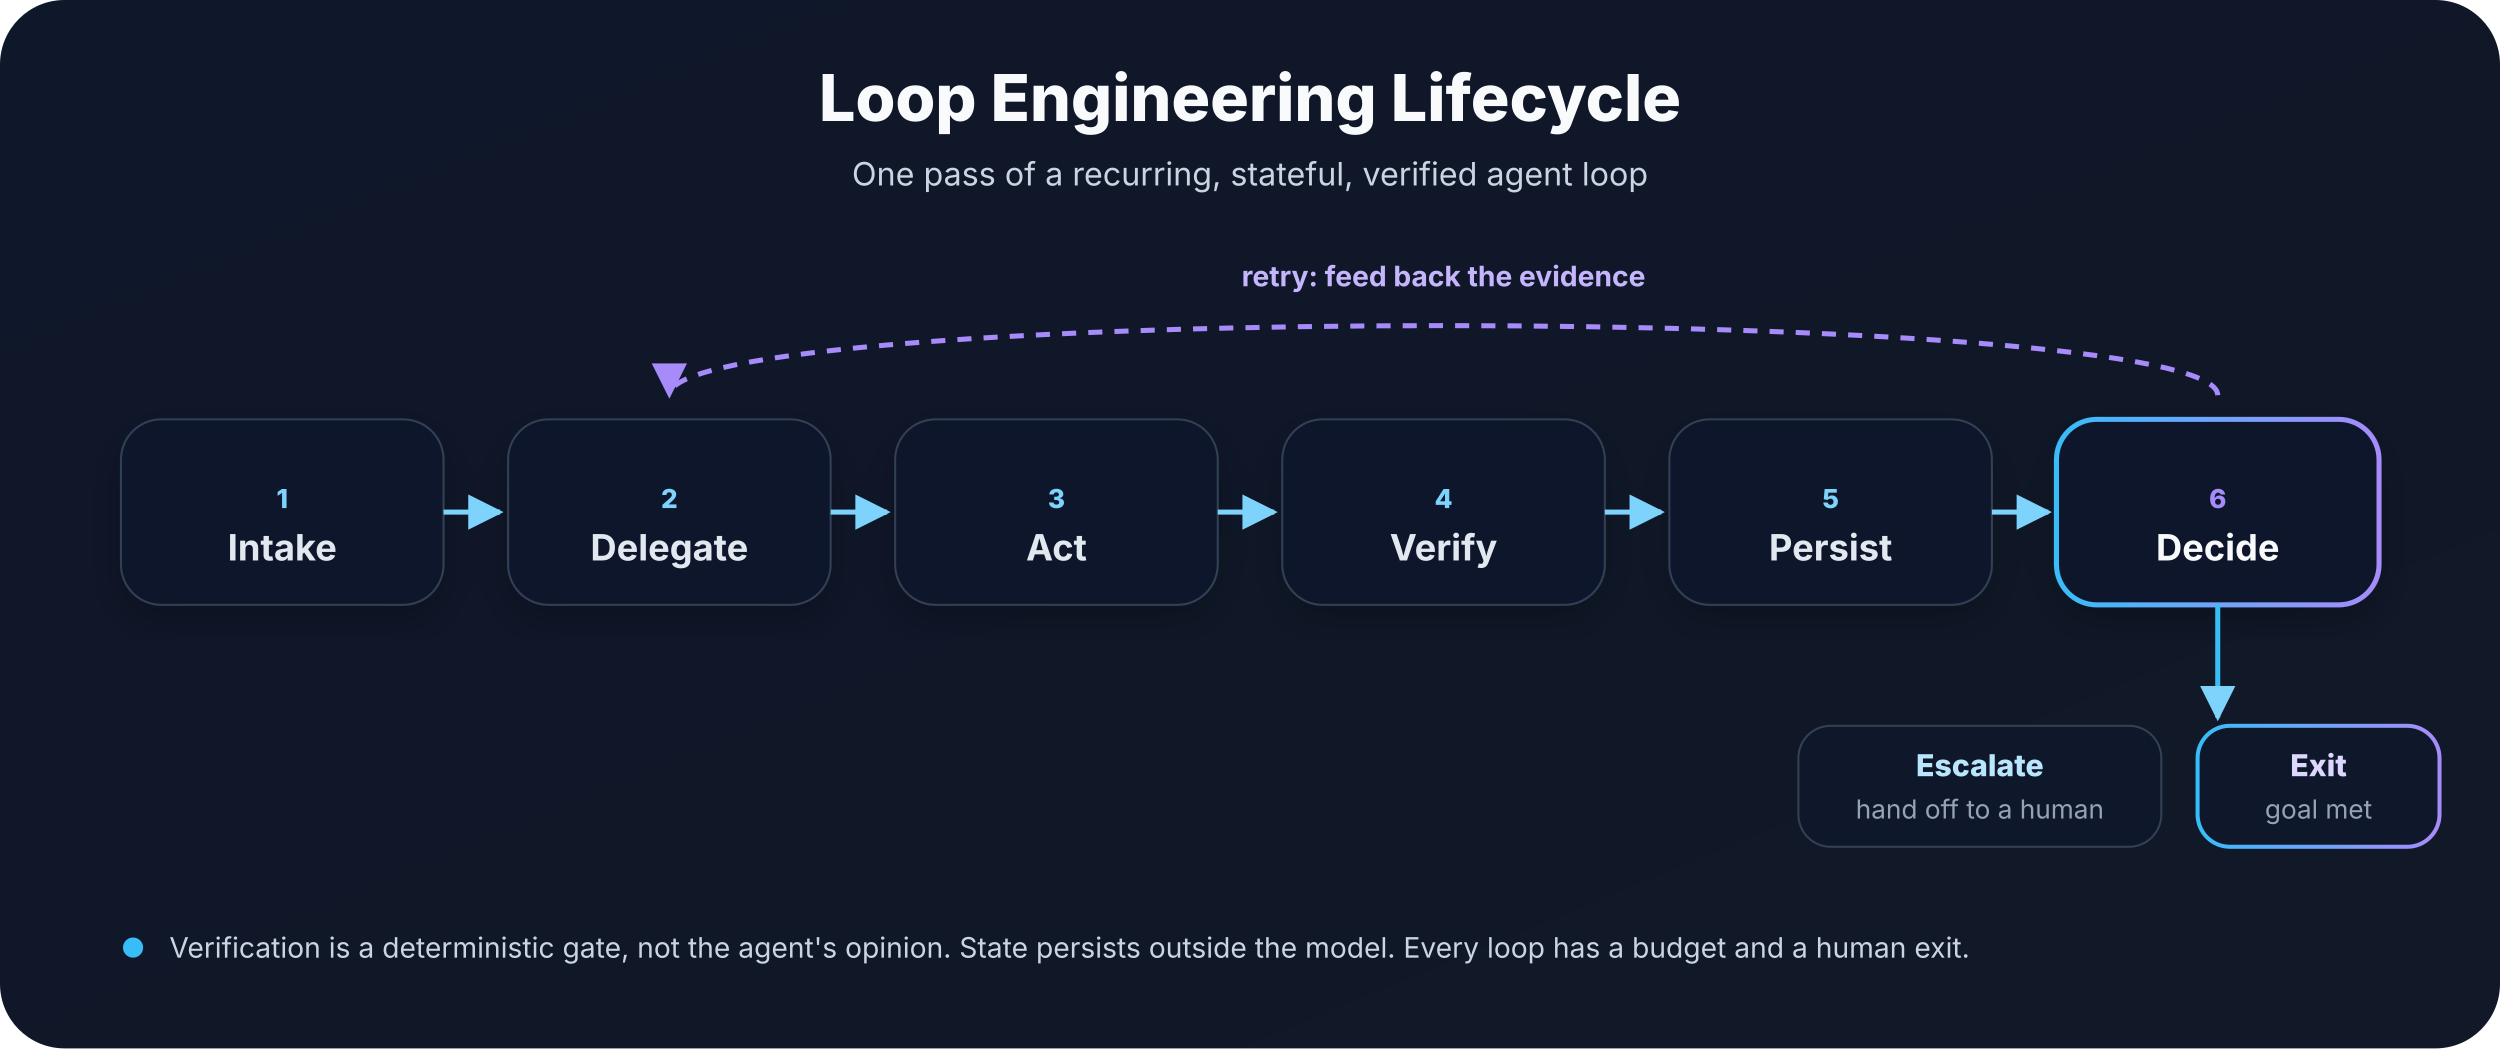
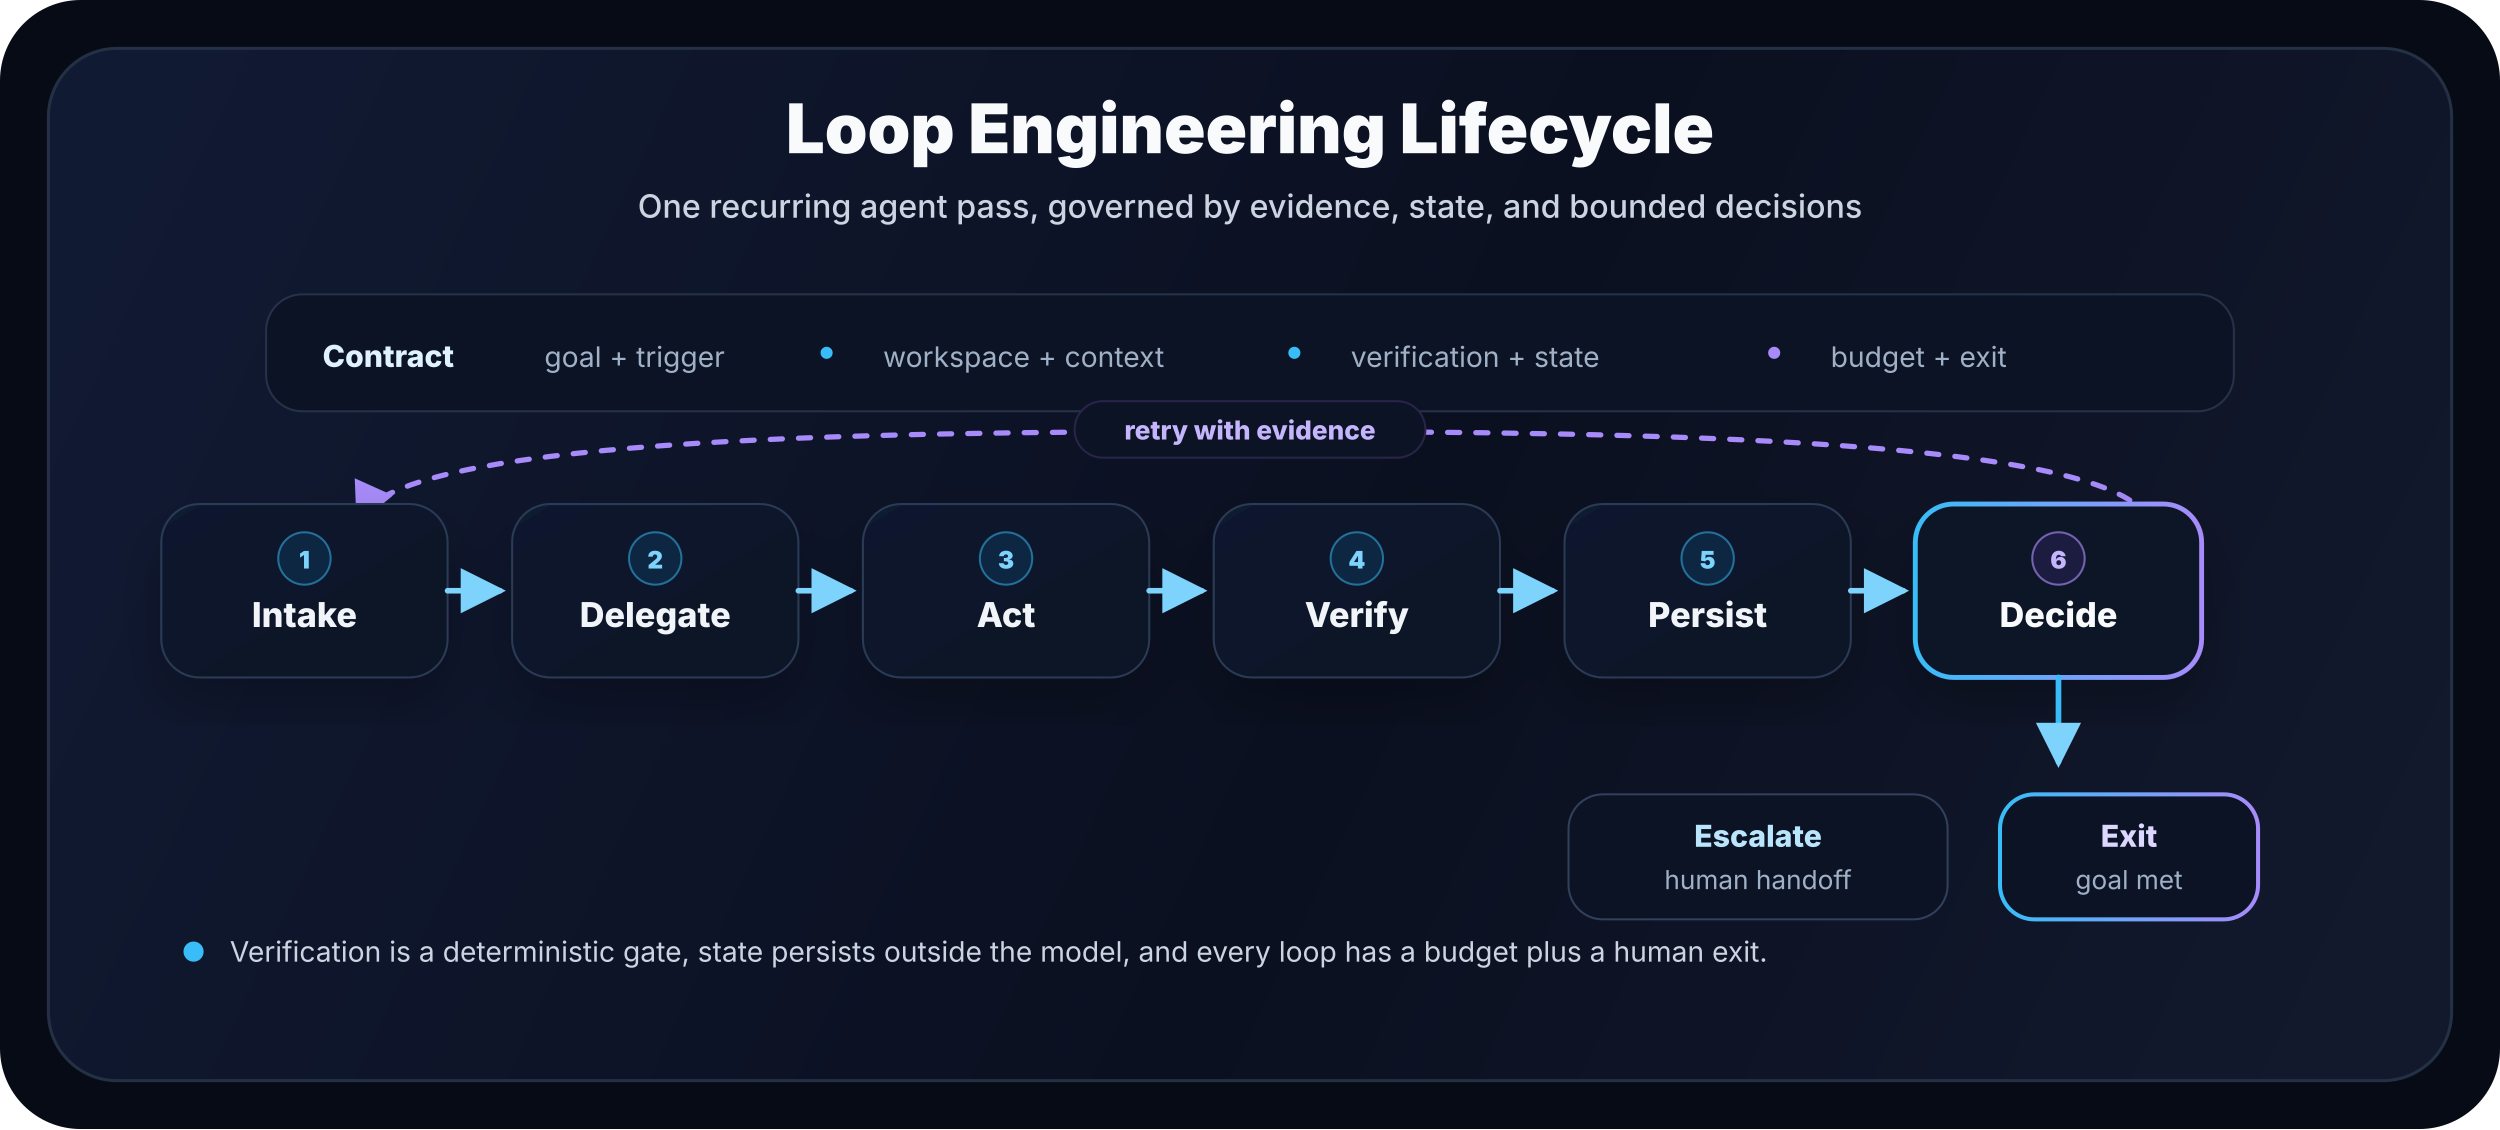
- <svg xmlns="http://www.w3.org/2000/svg" width="1240" height="520" viewBox="0 0 1240 520" role="img" aria-labelledby="title desc">
+ <svg xmlns="http://www.w3.org/2000/svg" width="1240" height="560" viewBox="0 0 1240 560" role="img" aria-labelledby="title desc">
  <defs>
-     <linearGradient id="bg" x1="0" y1="0" x2="1" y2="1">
-       <stop offset="0%" stop-color="#0f172a" />
-       <stop offset="100%" stop-color="#111827" />
+     <linearGradient id="panel" x1="86" y1="28" x2="1154" y2="532" gradientUnits="userSpaceOnUse">
+       <stop offset="0" stop-color="#111a33" />
+       <stop offset="0.56" stop-color="#0b1020" />
+       <stop offset="1" stop-color="#12192d" />
    </linearGradient>
    <linearGradient id="accent" x1="0" y1="0" x2="1" y2="0">
-       <stop offset="0%" stop-color="#38bdf8" />
-       <stop offset="100%" stop-color="#a78bfa" />
+       <stop offset="0" stop-color="#38bdf8" />
+       <stop offset="1" stop-color="#a78bfa" />
    </linearGradient>
-     <marker id="arrow" viewBox="0 0 10 10" refX="9" refY="5" markerWidth="7" markerHeight="7" orient="auto-start-reverse">
-       <path d="M 0 0 L 10 5 L 0 10 z" fill="#7dd3fc" />
+     <linearGradient id="node" x1="0" y1="0" x2="1" y2="1">
+       <stop offset="0" stop-color="#0f1a2e" />
+       <stop offset="1" stop-color="#0b1324" />
+     </linearGradient>
+     <filter id="cardShadow" x="-18%" y="-28%" width="136%" height="156%" color-interpolation-filters="sRGB">
+       <feDropShadow dx="0" dy="14" stdDeviation="14" flood-color="#020617" flood-opacity="0.24" />
+     </filter>
+     <marker id="arrowCyan" viewBox="0 0 10 10" refX="8.7" refY="5" markerWidth="8" markerHeight="8" orient="auto">
+       <path d="M0 0L10 5L0 10Z" fill="#7dd3fc" />
    </marker>
-     <marker id="arrowMuted" viewBox="0 0 10 10" refX="9" refY="5" markerWidth="7" markerHeight="7" orient="auto-start-reverse">
-       <path d="M 0 0 L 10 5 L 0 10 z" fill="#a78bfa" />
+     <marker id="arrowViolet" viewBox="0 0 10 10" refX="8.7" refY="5" markerWidth="8" markerHeight="8" orient="auto">
+       <path d="M0 0L10 5L0 10Z" fill="#a78bfa" />
    </marker>
-     <filter id="shadow" x="-20%" y="-20%" width="140%" height="140%">
-       <feDropShadow dx="0" dy="8" stdDeviation="10" flood-color="#000000" flood-opacity="0.25" />
-     </filter>
  </defs>
-   <rect width="1240" height="520" rx="32" fill="url(#bg)" />
-   <text x="620" y="60" text-anchor="middle" fill="#f8fafc" font-family="Inter, ui-sans-serif, system-ui, -apple-system, Segoe UI, sans-serif" font-size="32" font-weight="800">Loop Engineering Lifecycle</text>
-   <text x="620" y="92" text-anchor="middle" fill="#cbd5e1" font-family="Inter, ui-sans-serif, system-ui, -apple-system, Segoe UI, sans-serif" font-size="16">One pass of a recurring, stateful, verified agent loop</text>
-   <path d="M 1100 196 C 1100 150, 332 150, 332 196" fill="none" stroke="#a78bfa" stroke-width="2.5" stroke-dasharray="7 6" marker-end="url(#arrowMuted)" />
-   <text x="716" y="142" text-anchor="middle" fill="#c4b5fd" font-family="Inter, ui-sans-serif, system-ui, -apple-system, Segoe UI, sans-serif" font-size="14" font-weight="700">retry: feed back the evidence</text>
-   <g font-family="Inter, ui-sans-serif, system-ui, -apple-system, Segoe UI, sans-serif" filter="url(#shadow)">
-     <g>
-       <rect x="60" y="208" width="160" height="92" rx="20" fill="#0f172a" stroke="#334155" />
-       <text x="140" y="252" text-anchor="middle" fill="#7dd3fc" font-size="13" font-weight="800">1</text>
-       <text x="140" y="278" text-anchor="middle" fill="#e2e8f0" font-size="18" font-weight="700">Intake</text>
+   <rect width="1240" height="560" rx="40" fill="#070b16" />
+   <rect x="24" y="24" width="1192" height="512" rx="34" fill="url(#panel)" stroke="#243044" stroke-width="1.5" />
+   <g font-family="Inter, ui-sans-serif, system-ui, -apple-system, Segoe UI, sans-serif">
+     <text x="620" y="76" text-anchor="middle" fill="#f8fafc" font-size="34" font-weight="850">Loop Engineering Lifecycle</text>
+     <text x="620" y="108" text-anchor="middle" fill="#cbd5e1" font-size="16" font-weight="500">One recurring agent pass, governed by evidence, state, and bounded decisions</text>
+     <g transform="translate(132 146)">
+       <rect x="0" y="0" width="976" height="58" rx="18" fill="#0b1324" stroke="#263249" />
+       <text x="28" y="36" fill="#e0f2fe" font-size="15" font-weight="760">Contract</text>
+       <text x="138" y="36" fill="#9fb0c7" font-size="14">goal + trigger</text>
+       <circle cx="278" cy="29" r="3" fill="#38bdf8" />
+       <text x="306" y="36" fill="#9fb0c7" font-size="14">workspace + context</text>
+       <circle cx="510" cy="29" r="3" fill="#38bdf8" />
+       <text x="538" y="36" fill="#9fb0c7" font-size="14">verification + state</text>
+       <circle cx="748" cy="29" r="3" fill="#a78bfa" />
+       <text x="776" y="36" fill="#9fb0c7" font-size="14">budget + exit</text>
    </g>
-     <g>
-       <rect x="252" y="208" width="160" height="92" rx="20" fill="#0f172a" stroke="#334155" />
-       <text x="332" y="252" text-anchor="middle" fill="#7dd3fc" font-size="13" font-weight="800">2</text>
-       <text x="332" y="278" text-anchor="middle" fill="#e2e8f0" font-size="18" font-weight="700">Delegate</text>
+     <path d="M1066 258C1048 218 824 214 620 214C416 214 196 218 178 258" fill="none" stroke="#a78bfa" stroke-width="2.6" stroke-linecap="round" stroke-dasharray="6 8" marker-end="url(#arrowViolet)" />
+     <rect x="533" y="199" width="174" height="28" rx="14" fill="#0b1324" stroke="#2a244b" />
+     <text x="620" y="218" text-anchor="middle" fill="#c4b5fd" font-size="13" font-weight="780">retry with evidence</text>
+     <g filter="url(#cardShadow)">
+       <g transform="translate(80 250)">
+         <rect width="142" height="86" rx="19" fill="url(#node)" stroke="#2c3a55" />
+         <circle cx="71" cy="27" r="13" fill="#0f2742" stroke="#38bdf8" stroke-opacity="0.52" />
+         <text x="71" y="32" text-anchor="middle" fill="#7dd3fc" font-size="12" font-weight="850">1</text>
+         <text x="71" y="61" text-anchor="middle" fill="#f1f5f9" font-size="17" font-weight="780">Intake</text>
+       </g>
+       <g transform="translate(254 250)">
+         <rect width="142" height="86" rx="19" fill="url(#node)" stroke="#2c3a55" />
+         <circle cx="71" cy="27" r="13" fill="#0f2742" stroke="#38bdf8" stroke-opacity="0.52" />
+         <text x="71" y="32" text-anchor="middle" fill="#7dd3fc" font-size="12" font-weight="850">2</text>
+         <text x="71" y="61" text-anchor="middle" fill="#f1f5f9" font-size="17" font-weight="780">Delegate</text>
+       </g>
+       <g transform="translate(428 250)">
+         <rect width="142" height="86" rx="19" fill="url(#node)" stroke="#2c3a55" />
+         <circle cx="71" cy="27" r="13" fill="#0f2742" stroke="#38bdf8" stroke-opacity="0.52" />
+         <text x="71" y="32" text-anchor="middle" fill="#7dd3fc" font-size="12" font-weight="850">3</text>
+         <text x="71" y="61" text-anchor="middle" fill="#f1f5f9" font-size="17" font-weight="780">Act</text>
+       </g>
+       <g transform="translate(602 250)">
+         <rect width="142" height="86" rx="19" fill="url(#node)" stroke="#2c3a55" />
+         <circle cx="71" cy="27" r="13" fill="#0f2742" stroke="#38bdf8" stroke-opacity="0.52" />
+         <text x="71" y="32" text-anchor="middle" fill="#7dd3fc" font-size="12" font-weight="850">4</text>
+         <text x="71" y="61" text-anchor="middle" fill="#f1f5f9" font-size="17" font-weight="780">Verify</text>
+       </g>
+       <g transform="translate(776 250)">
+         <rect width="142" height="86" rx="19" fill="url(#node)" stroke="#2c3a55" />
+         <circle cx="71" cy="27" r="13" fill="#0f2742" stroke="#38bdf8" stroke-opacity="0.52" />
+         <text x="71" y="32" text-anchor="middle" fill="#7dd3fc" font-size="12" font-weight="850">5</text>
+         <text x="71" y="61" text-anchor="middle" fill="#f1f5f9" font-size="17" font-weight="780">Persist</text>
+       </g>
+       <g transform="translate(950 250)">
+         <rect width="142" height="86" rx="19" fill="#111827" stroke="url(#accent)" stroke-width="2.4" />
+         <circle cx="71" cy="27" r="13" fill="#1f1d3f" stroke="#a78bfa" stroke-opacity="0.64" />
+         <text x="71" y="32" text-anchor="middle" fill="#c4b5fd" font-size="12" font-weight="850">6</text>
+         <text x="71" y="61" text-anchor="middle" fill="#f8fafc" font-size="17" font-weight="800">Decide</text>
+       </g>
    </g>
-     <g>
-       <rect x="444" y="208" width="160" height="92" rx="20" fill="#0f172a" stroke="#334155" />
-       <text x="524" y="252" text-anchor="middle" fill="#7dd3fc" font-size="13" font-weight="800">3</text>
-       <text x="524" y="278" text-anchor="middle" fill="#e2e8f0" font-size="18" font-weight="700">Act</text>
+     <g stroke="#7dd3fc" stroke-width="2.8" stroke-linecap="round">
+       <line x1="222" y1="293" x2="248" y2="293" marker-end="url(#arrowCyan)" />
+       <line x1="396" y1="293" x2="422" y2="293" marker-end="url(#arrowCyan)" />
+       <line x1="570" y1="293" x2="596" y2="293" marker-end="url(#arrowCyan)" />
+       <line x1="744" y1="293" x2="770" y2="293" marker-end="url(#arrowCyan)" />
+       <line x1="918" y1="293" x2="944" y2="293" marker-end="url(#arrowCyan)" />
    </g>
-     <g>
-       <rect x="636" y="208" width="160" height="92" rx="20" fill="#0f172a" stroke="#334155" />
-       <text x="716" y="252" text-anchor="middle" fill="#7dd3fc" font-size="13" font-weight="800">4</text>
-       <text x="716" y="278" text-anchor="middle" fill="#e2e8f0" font-size="18" font-weight="700">Verify</text>
+     <path d="M1021 336V378" fill="none" stroke="#38bdf8" stroke-width="2.8" stroke-linecap="round" marker-end="url(#arrowCyan)" />
+     <g transform="translate(778 394)">
+       <rect width="188" height="62" rx="17" fill="#0b1324" stroke="#31405c" />
+       <text x="94" y="26" text-anchor="middle" fill="#bae6fd" font-size="15" font-weight="820">Escalate</text>
+       <text x="94" y="47" text-anchor="middle" fill="#9fb0c7" font-size="13">human handoff</text>
    </g>
-     <g>
-       <rect x="828" y="208" width="160" height="92" rx="20" fill="#0f172a" stroke="#334155" />
-       <text x="908" y="252" text-anchor="middle" fill="#7dd3fc" font-size="13" font-weight="800">5</text>
-       <text x="908" y="278" text-anchor="middle" fill="#e2e8f0" font-size="18" font-weight="700">Persist</text>
+     <g transform="translate(992 394)">
+       <rect width="128" height="62" rx="17" fill="#0b1324" stroke="url(#accent)" stroke-width="2" />
+       <text x="64" y="26" text-anchor="middle" fill="#ddd6fe" font-size="15" font-weight="820">Exit</text>
+       <text x="64" y="47" text-anchor="middle" fill="#9fb0c7" font-size="13">goal met</text>
    </g>
-     <g>
-       <rect x="1020" y="208" width="160" height="92" rx="20" fill="#0f172a" stroke="url(#accent)" stroke-width="2.5" />
-       <text x="1100" y="252" text-anchor="middle" fill="#a78bfa" font-size="13" font-weight="800">6</text>
-       <text x="1100" y="278" text-anchor="middle" fill="#f8fafc" font-size="18" font-weight="700">Decide</text>
+     <g transform="translate(96 472)">
+       <circle cx="0" cy="0" r="5" fill="#38bdf8" />
+       <text x="18" y="5" fill="#cbd5e1" font-size="14">Verification is a deterministic gate, state persists outside the model, and every loop has a budget plus a human exit.</text>
    </g>
  </g>
-   <g stroke="#7dd3fc" stroke-width="2.5" fill="none">
-     <line x1="220" y1="254" x2="248" y2="254" marker-end="url(#arrow)" />
-     <line x1="412" y1="254" x2="440" y2="254" marker-end="url(#arrow)" />
-     <line x1="604" y1="254" x2="632" y2="254" marker-end="url(#arrow)" />
-     <line x1="796" y1="254" x2="824" y2="254" marker-end="url(#arrow)" />
-     <line x1="988" y1="254" x2="1016" y2="254" marker-end="url(#arrow)" />
-   </g>
-   <g font-family="Inter, ui-sans-serif, system-ui, -apple-system, Segoe UI, sans-serif">
-     <line x1="1100" y1="300" x2="1100" y2="356" stroke="#38bdf8" stroke-width="2.5" fill="none" marker-end="url(#arrow)" />
-     <rect x="892" y="360" width="180" height="60" rx="16" fill="#0f172a" stroke="#334155" />
-     <text x="982" y="385" text-anchor="middle" fill="#bae6fd" font-size="15" font-weight="800">Escalate</text>
-     <text x="982" y="406" text-anchor="middle" fill="#94a3b8" font-size="13">hand off to a human</text>
-     <rect x="1090" y="360" width="120" height="60" rx="16" fill="#0f172a" stroke="url(#accent)" stroke-width="2" />
-     <text x="1150" y="385" text-anchor="middle" fill="#ddd6fe" font-size="15" font-weight="800">Exit</text>
-     <text x="1150" y="406" text-anchor="middle" fill="#94a3b8" font-size="13">goal met</text>
-   </g>
-   <g font-family="Inter, ui-sans-serif, system-ui, -apple-system, Segoe UI, sans-serif" font-size="14">
-     <circle cx="66" cy="470" r="5" fill="#38bdf8" />
-     <text x="84" y="475" fill="#cbd5e1">Verification is a deterministic gate, not the agent's opinion. State persists outside the model. Every loop has a budget and a human exit.</text>
-   </g>
</svg>
